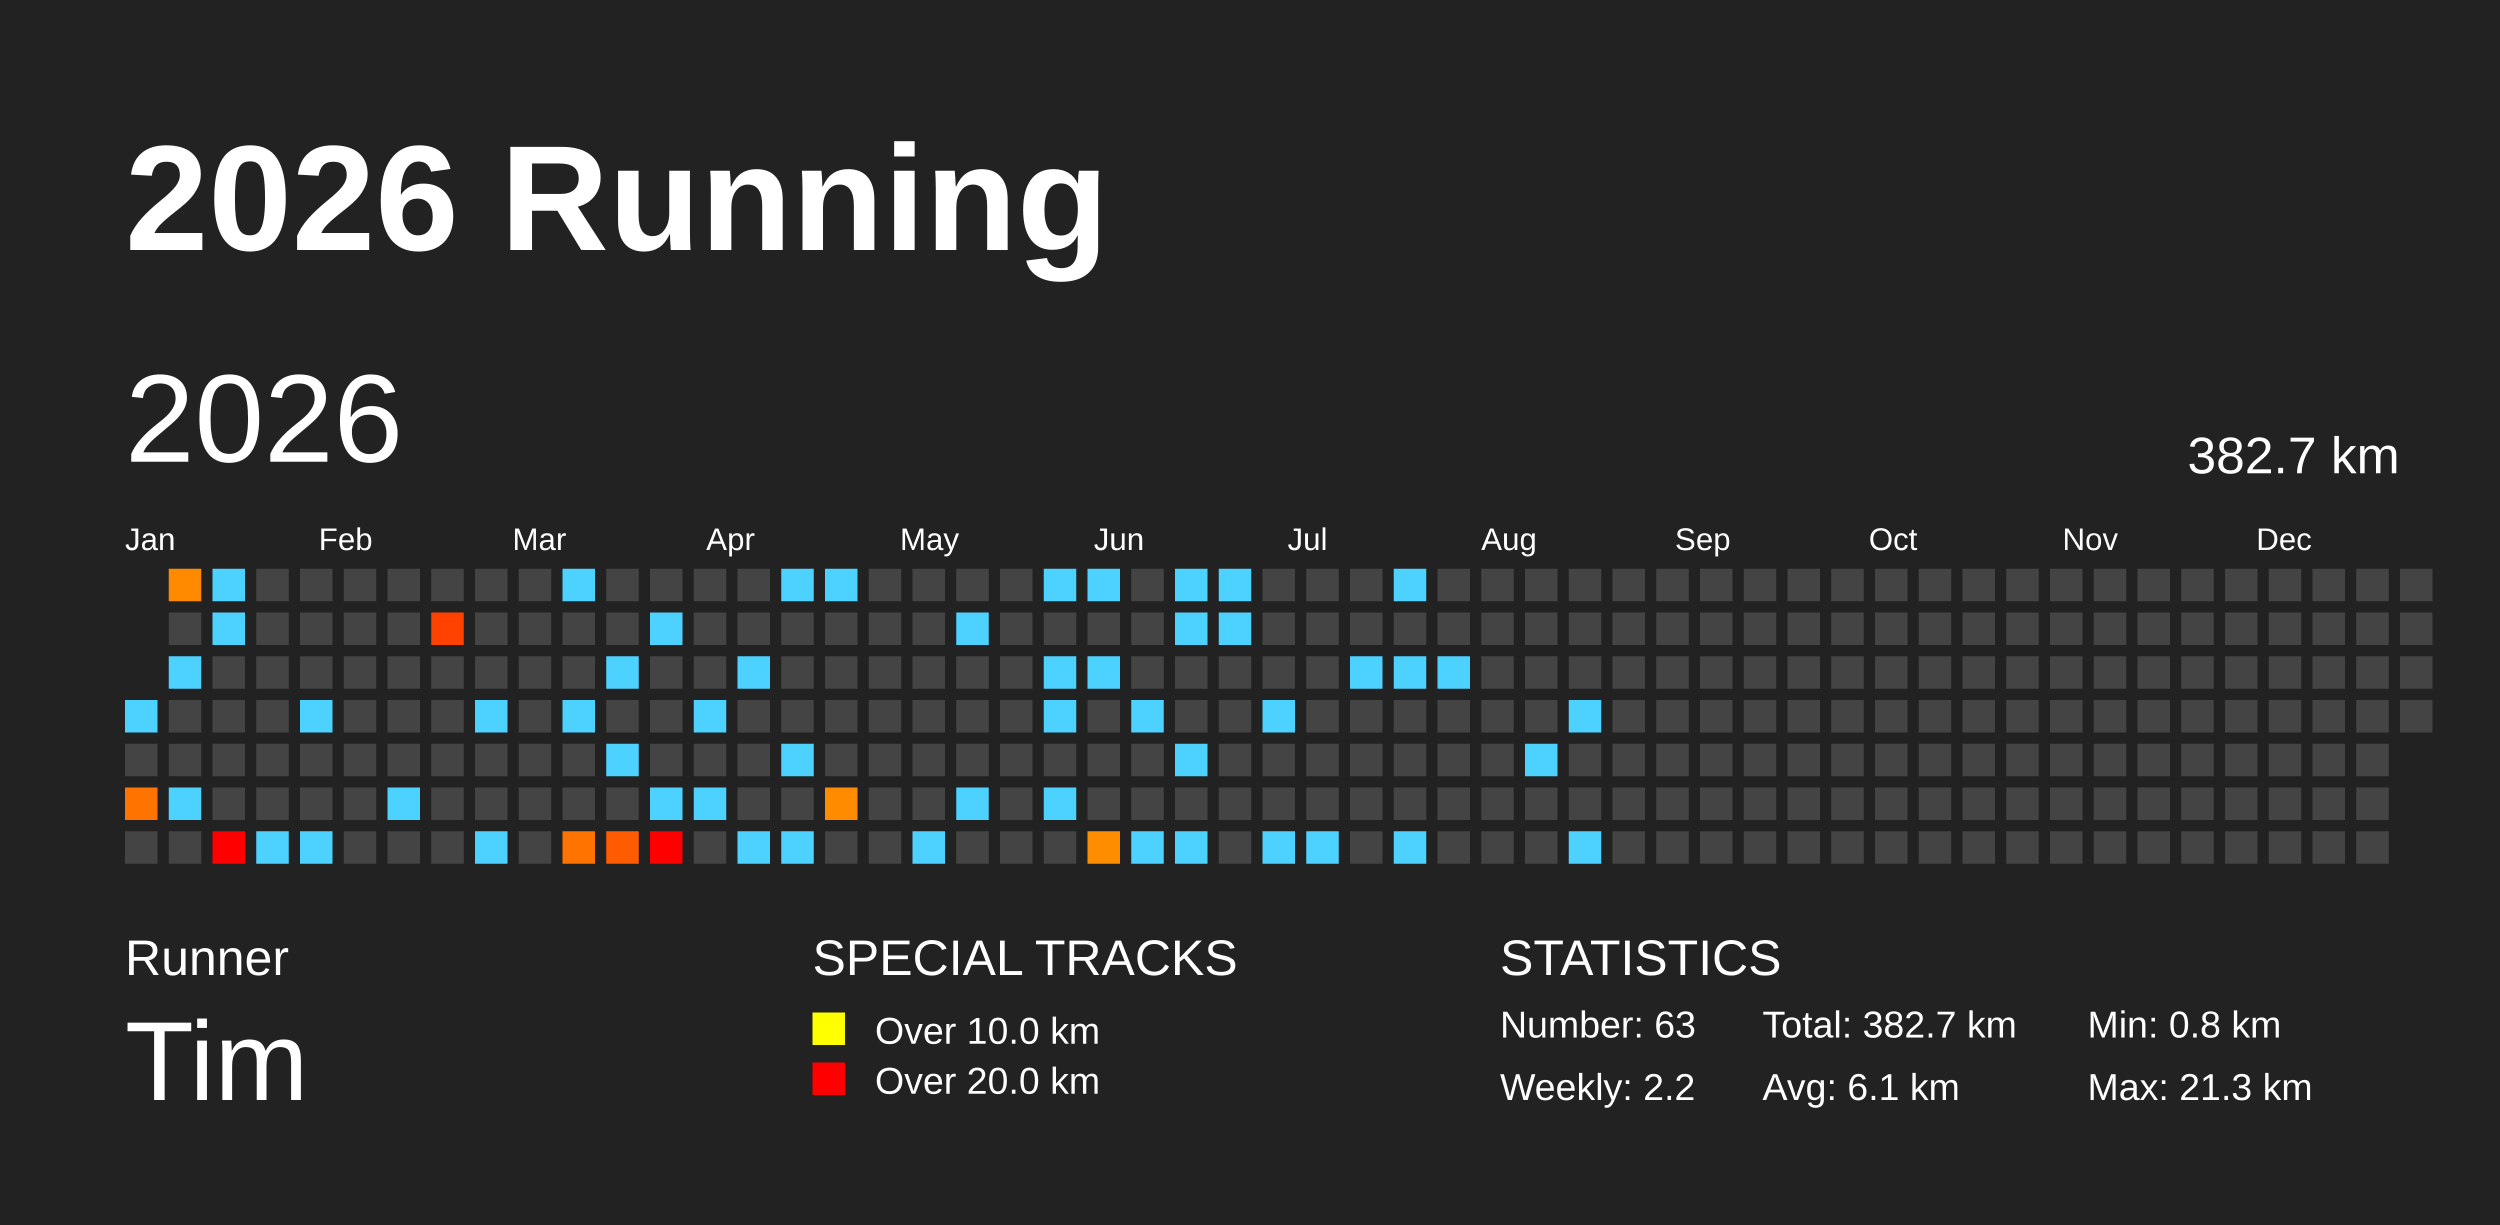
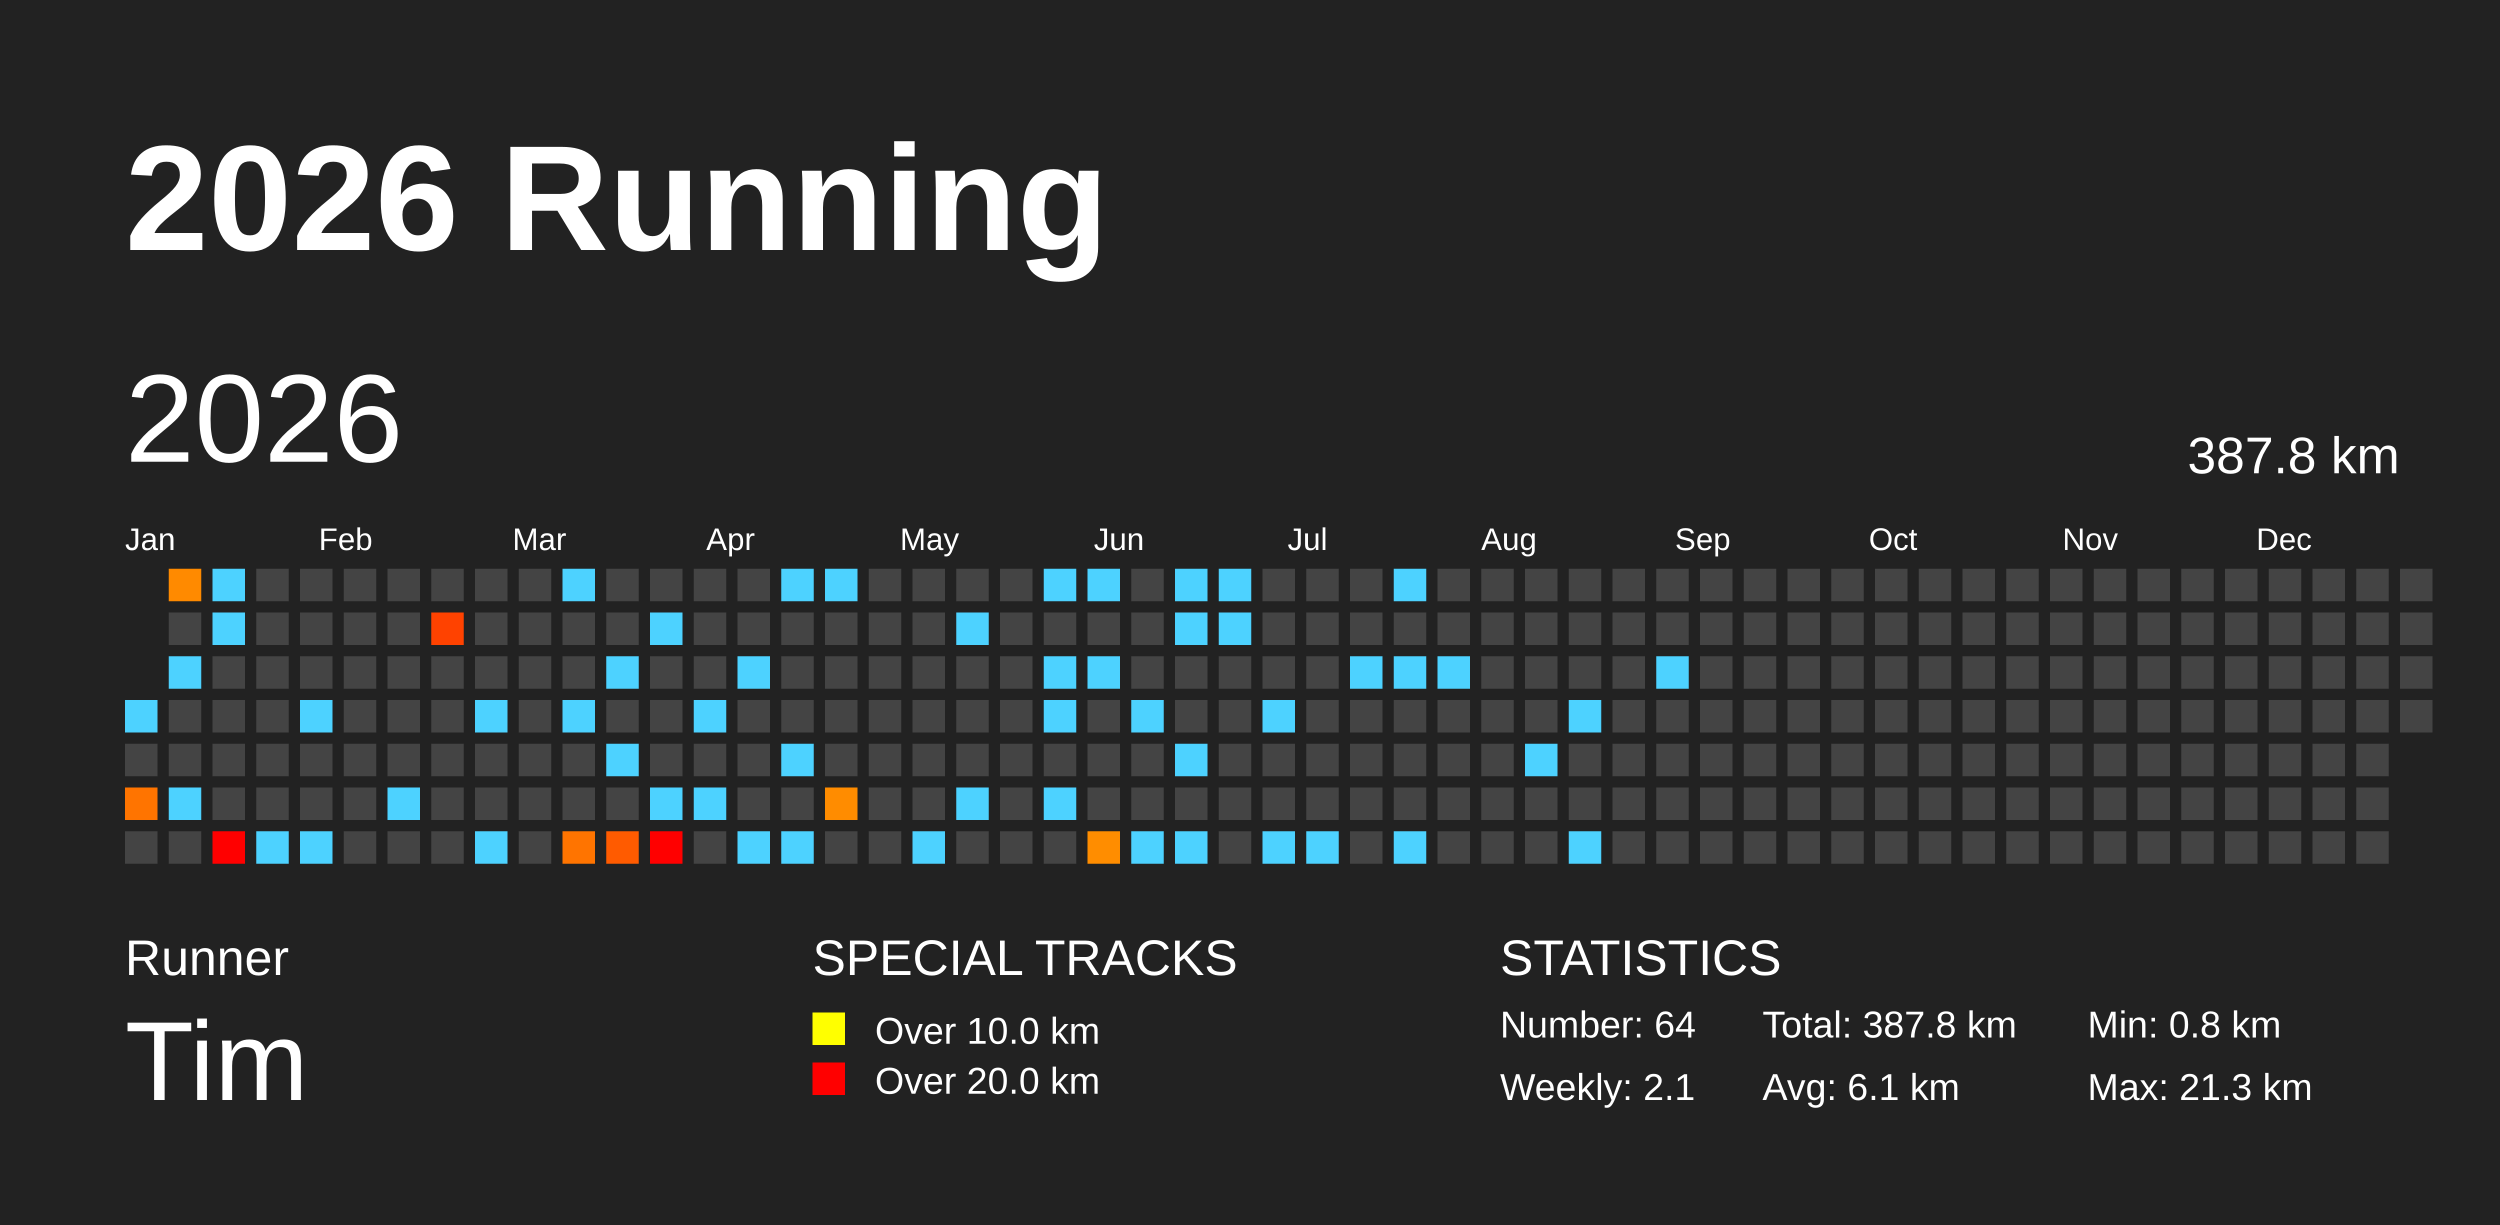
<svg xmlns="http://www.w3.org/2000/svg" baseProfile="full" height="98mm" version="1.1" viewBox="0,0,200,98" width="200mm">
  <defs />
  <rect fill="#222222" height="98" width="200" x="0" y="0" />
  <text fill="#FFFFFF" style="font-size:12px; font-family:Arial; font-weight:bold;" x="10" y="20">2026 Running</text>
  <text fill="#FFFFFF" style="font-size:4px; font-family:Arial" x="10" y="78">Runner</text>
  <text fill="#FFFFFF" style="font-size:9px; font-family:Arial" x="10" y="88">Tim</text>
  <text fill="#FFFFFF" style="font-size:4px; font-family:Arial" x="65" y="78">SPECIAL TRACKS</text>
  <rect fill="yellow" height="2.6" width="2.6" x="65" y="81" />
  <text fill="#FFFFFF" style="font-size:3px; font-family:Arial" x="70" y="83.5">Over 10.0 km</text>
  <rect fill="red" height="2.6" width="2.6" x="65" y="85" />
  <text fill="#FFFFFF" style="font-size:3px; font-family:Arial" x="70" y="87.5">Over 20.0 km</text>
  <text fill="#FFFFFF" style="font-size:4px; font-family:Arial" x="120" y="78">STATISTICS</text>
-   <text fill="#FFFFFF" style="font-size:3px; font-family:Arial" x="120" y="83">Number: 63</text>
-   <text fill="#FFFFFF" style="font-size:3px; font-family:Arial" x="120" y="88">Weekly: 2.2</text>
-   <text fill="#FFFFFF" style="font-size:3px; font-family:Arial" x="141" y="83">Total: 382.7 km</text>
+   <text fill="#FFFFFF" style="font-size:3px; font-family:Arial" x="120" y="83">Number: 64</text>
+   <text fill="#FFFFFF" style="font-size:3px; font-family:Arial" x="120" y="88">Weekly: 2.1</text>
+   <text fill="#FFFFFF" style="font-size:3px; font-family:Arial" x="141" y="83">Total: 387.8 km</text>
  <text fill="#FFFFFF" style="font-size:3px; font-family:Arial" x="141" y="88">Avg: 6.1 km</text>
  <text fill="#FFFFFF" style="font-size:3px; font-family:Arial" x="167" y="83">Min: 0.8 km</text>
  <text fill="#FFFFFF" style="font-size:3px; font-family:Arial" x="167" y="88">Max: 21.3 km</text>
  <text dominant-baseline="hanging" fill="#FFFFFF" style="font-size:10.0px; font-family:Arial;" x="10" y="30">2026</text>
-   <text dominant-baseline="hanging" fill="#FFFFFF" style="font-size:4.125px; font-family:Arial;" x="175" y="35">382.7 km</text>
+   <text dominant-baseline="hanging" fill="#FFFFFF" style="font-size:4.125px; font-family:Arial;" x="175" y="35">387.8 km</text>
  <text fill="#FFFFFF" style="font-size:2.5px; font-family:Arial" x="10.0" y="44">Jan</text>
  <text fill="#FFFFFF" style="font-size:2.5px; font-family:Arial" x="25.5" y="44">Feb</text>
  <text fill="#FFFFFF" style="font-size:2.5px; font-family:Arial" x="41.0" y="44">Mar</text>
  <text fill="#FFFFFF" style="font-size:2.5px; font-family:Arial" x="56.5" y="44">Apr</text>
  <text fill="#FFFFFF" style="font-size:2.5px; font-family:Arial" x="72.0" y="44">May</text>
  <text fill="#FFFFFF" style="font-size:2.5px; font-family:Arial" x="87.5" y="44">Jun</text>
  <text fill="#FFFFFF" style="font-size:2.5px; font-family:Arial" x="103.0" y="44">Jul</text>
  <text fill="#FFFFFF" style="font-size:2.5px; font-family:Arial" x="118.5" y="44">Aug</text>
  <text fill="#FFFFFF" style="font-size:2.5px; font-family:Arial" x="134.0" y="44">Sep</text>
  <text fill="#FFFFFF" style="font-size:2.5px; font-family:Arial" x="149.5" y="44">Oct</text>
  <text fill="#FFFFFF" style="font-size:2.5px; font-family:Arial" x="165.0" y="44">Nov</text>
  <text fill="#FFFFFF" style="font-size:2.5px; font-family:Arial" x="180.5" y="44">Dec</text>
  <rect fill="#4dd2ff" height="2.6" width="2.6" x="10.0" y="56.0" />
  <rect fill="#444444" height="2.6" width="2.6" x="10.0" y="59.5" />
  <rect fill="#ff7400" height="2.6" width="2.6" x="10.0" y="63.0" />
  <rect fill="#444444" height="2.6" width="2.6" x="10.0" y="66.5" />
  <rect fill="#ff8a00" height="2.6" width="2.6" x="13.5" y="45.5" />
  <rect fill="#444444" height="2.6" width="2.6" x="13.5" y="49.0" />
  <rect fill="#4dd2ff" height="2.6" width="2.6" x="13.5" y="52.5" />
  <rect fill="#444444" height="2.6" width="2.6" x="13.5" y="56.0" />
  <rect fill="#444444" height="2.6" width="2.6" x="13.5" y="59.5" />
  <rect fill="#4dd2ff" height="2.6" width="2.6" x="13.5" y="63.0" />
  <rect fill="#444444" height="2.6" width="2.6" x="13.5" y="66.5" />
  <rect fill="#4dd2ff" height="2.6" width="2.6" x="17.0" y="45.5" />
  <rect fill="#4dd2ff" height="2.6" width="2.6" x="17.0" y="49.0" />
  <rect fill="#444444" height="2.6" width="2.6" x="17.0" y="52.5" />
  <rect fill="#444444" height="2.6" width="2.6" x="17.0" y="56.0" />
  <rect fill="#444444" height="2.6" width="2.6" x="17.0" y="59.5" />
  <rect fill="#444444" height="2.6" width="2.6" x="17.0" y="63.0" />
  <rect fill="red" height="2.6" width="2.6" x="17.0" y="66.5" />
  <rect fill="#444444" height="2.6" width="2.6" x="20.5" y="45.5" />
  <rect fill="#444444" height="2.6" width="2.6" x="20.5" y="49.0" />
  <rect fill="#444444" height="2.6" width="2.6" x="20.5" y="52.5" />
  <rect fill="#444444" height="2.6" width="2.6" x="20.5" y="56.0" />
  <rect fill="#444444" height="2.6" width="2.6" x="20.5" y="59.5" />
  <rect fill="#444444" height="2.6" width="2.6" x="20.5" y="63.0" />
  <rect fill="#4dd2ff" height="2.6" width="2.6" x="20.5" y="66.5" />
  <rect fill="#444444" height="2.6" width="2.6" x="24.0" y="45.5" />
  <rect fill="#444444" height="2.6" width="2.6" x="24.0" y="49.0" />
  <rect fill="#444444" height="2.6" width="2.6" x="24.0" y="52.5" />
  <rect fill="#4dd2ff" height="2.6" width="2.6" x="24.0" y="56.0" />
  <rect fill="#444444" height="2.6" width="2.6" x="24.0" y="59.5" />
  <rect fill="#444444" height="2.6" width="2.6" x="24.0" y="63.0" />
  <rect fill="#4dd2ff" height="2.6" width="2.6" x="24.0" y="66.5" />
  <rect fill="#444444" height="2.6" width="2.6" x="27.5" y="45.5" />
  <rect fill="#444444" height="2.6" width="2.6" x="27.5" y="49.0" />
  <rect fill="#444444" height="2.6" width="2.6" x="27.5" y="52.5" />
  <rect fill="#444444" height="2.6" width="2.6" x="27.5" y="56.0" />
  <rect fill="#444444" height="2.6" width="2.6" x="27.5" y="59.5" />
  <rect fill="#444444" height="2.6" width="2.6" x="27.5" y="63.0" />
  <rect fill="#444444" height="2.6" width="2.6" x="27.5" y="66.5" />
  <rect fill="#444444" height="2.6" width="2.6" x="31.0" y="45.5" />
  <rect fill="#444444" height="2.6" width="2.6" x="31.0" y="49.0" />
  <rect fill="#444444" height="2.6" width="2.6" x="31.0" y="52.5" />
  <rect fill="#444444" height="2.6" width="2.6" x="31.0" y="56.0" />
  <rect fill="#444444" height="2.6" width="2.6" x="31.0" y="59.5" />
  <rect fill="#4dd2ff" height="2.6" width="2.6" x="31.0" y="63.0" />
  <rect fill="#444444" height="2.6" width="2.6" x="31.0" y="66.5" />
  <rect fill="#444444" height="2.6" width="2.6" x="34.5" y="45.5" />
  <rect fill="#ff4200" height="2.6" width="2.6" x="34.5" y="49.0" />
  <rect fill="#444444" height="2.6" width="2.6" x="34.5" y="52.5" />
  <rect fill="#444444" height="2.6" width="2.6" x="34.5" y="56.0" />
  <rect fill="#444444" height="2.6" width="2.6" x="34.5" y="59.5" />
  <rect fill="#444444" height="2.6" width="2.6" x="34.5" y="63.0" />
  <rect fill="#444444" height="2.6" width="2.6" x="34.5" y="66.5" />
  <rect fill="#444444" height="2.6" width="2.6" x="38.0" y="45.5" />
  <rect fill="#444444" height="2.6" width="2.6" x="38.0" y="49.0" />
  <rect fill="#444444" height="2.6" width="2.6" x="38.0" y="52.5" />
  <rect fill="#4dd2ff" height="2.6" width="2.6" x="38.0" y="56.0" />
  <rect fill="#444444" height="2.6" width="2.6" x="38.0" y="59.5" />
  <rect fill="#444444" height="2.6" width="2.6" x="38.0" y="63.0" />
  <rect fill="#4dd2ff" height="2.6" width="2.6" x="38.0" y="66.5" />
  <rect fill="#444444" height="2.6" width="2.6" x="41.5" y="45.5" />
  <rect fill="#444444" height="2.6" width="2.6" x="41.5" y="49.0" />
  <rect fill="#444444" height="2.6" width="2.6" x="41.5" y="52.5" />
  <rect fill="#444444" height="2.6" width="2.6" x="41.5" y="56.0" />
  <rect fill="#444444" height="2.6" width="2.6" x="41.5" y="59.5" />
  <rect fill="#444444" height="2.6" width="2.6" x="41.5" y="63.0" />
  <rect fill="#444444" height="2.6" width="2.6" x="41.5" y="66.5" />
  <rect fill="#4dd2ff" height="2.6" width="2.6" x="45.0" y="45.5" />
  <rect fill="#444444" height="2.6" width="2.6" x="45.0" y="49.0" />
  <rect fill="#444444" height="2.6" width="2.6" x="45.0" y="52.5" />
  <rect fill="#4dd2ff" height="2.6" width="2.6" x="45.0" y="56.0" />
  <rect fill="#444444" height="2.6" width="2.6" x="45.0" y="59.5" />
  <rect fill="#444444" height="2.6" width="2.6" x="45.0" y="63.0" />
  <rect fill="#ff7400" height="2.6" width="2.6" x="45.0" y="66.5" />
  <rect fill="#444444" height="2.6" width="2.6" x="48.5" y="45.5" />
  <rect fill="#444444" height="2.6" width="2.6" x="48.5" y="49.0" />
  <rect fill="#4dd2ff" height="2.6" width="2.6" x="48.5" y="52.5" />
  <rect fill="#444444" height="2.6" width="2.6" x="48.5" y="56.0" />
  <rect fill="#4dd2ff" height="2.6" width="2.6" x="48.5" y="59.5" />
  <rect fill="#444444" height="2.6" width="2.6" x="48.5" y="63.0" />
  <rect fill="#ff5b00" height="2.6" width="2.6" x="48.5" y="66.5" />
  <rect fill="#444444" height="2.6" width="2.6" x="52.0" y="45.5" />
  <rect fill="#4dd2ff" height="2.6" width="2.6" x="52.0" y="49.0" />
  <rect fill="#444444" height="2.6" width="2.6" x="52.0" y="52.5" />
  <rect fill="#444444" height="2.6" width="2.6" x="52.0" y="56.0" />
  <rect fill="#444444" height="2.6" width="2.6" x="52.0" y="59.5" />
  <rect fill="#4dd2ff" height="2.6" width="2.6" x="52.0" y="63.0" />
  <rect fill="red" height="2.6" width="2.6" x="52.0" y="66.5" />
  <rect fill="#444444" height="2.6" width="2.6" x="55.5" y="45.5" />
  <rect fill="#444444" height="2.6" width="2.6" x="55.5" y="49.0" />
  <rect fill="#444444" height="2.6" width="2.6" x="55.5" y="52.5" />
  <rect fill="#4dd2ff" height="2.6" width="2.6" x="55.5" y="56.0" />
  <rect fill="#444444" height="2.6" width="2.6" x="55.5" y="59.5" />
  <rect fill="#4dd2ff" height="2.6" width="2.6" x="55.5" y="63.0" />
  <rect fill="#444444" height="2.6" width="2.6" x="55.5" y="66.5" />
  <rect fill="#444444" height="2.6" width="2.6" x="59.0" y="45.5" />
  <rect fill="#444444" height="2.6" width="2.6" x="59.0" y="49.0" />
  <rect fill="#4dd2ff" height="2.6" width="2.6" x="59.0" y="52.5" />
  <rect fill="#444444" height="2.6" width="2.6" x="59.0" y="56.0" />
  <rect fill="#444444" height="2.6" width="2.6" x="59.0" y="59.5" />
  <rect fill="#444444" height="2.6" width="2.6" x="59.0" y="63.0" />
  <rect fill="#4dd2ff" height="2.6" width="2.6" x="59.0" y="66.5" />
  <rect fill="#4dd2ff" height="2.6" width="2.6" x="62.5" y="45.5" />
  <rect fill="#444444" height="2.6" width="2.6" x="62.5" y="49.0" />
  <rect fill="#444444" height="2.6" width="2.6" x="62.5" y="52.5" />
  <rect fill="#444444" height="2.6" width="2.6" x="62.5" y="56.0" />
  <rect fill="#4dd2ff" height="2.6" width="2.6" x="62.5" y="59.5" />
  <rect fill="#444444" height="2.6" width="2.6" x="62.5" y="63.0" />
  <rect fill="#4dd2ff" height="2.6" width="2.6" x="62.5" y="66.5" />
  <rect fill="#4dd2ff" height="2.6" width="2.6" x="66.0" y="45.5" />
  <rect fill="#444444" height="2.6" width="2.6" x="66.0" y="49.0" />
  <rect fill="#444444" height="2.6" width="2.6" x="66.0" y="52.5" />
  <rect fill="#444444" height="2.6" width="2.6" x="66.0" y="56.0" />
  <rect fill="#444444" height="2.6" width="2.6" x="66.0" y="59.5" />
  <rect fill="#ff8c00" height="2.6" width="2.6" x="66.0" y="63.0" />
  <rect fill="#444444" height="2.6" width="2.6" x="66.0" y="66.5" />
  <rect fill="#444444" height="2.6" width="2.6" x="69.5" y="45.5" />
  <rect fill="#444444" height="2.6" width="2.6" x="69.5" y="49.0" />
  <rect fill="#444444" height="2.6" width="2.6" x="69.5" y="52.5" />
  <rect fill="#444444" height="2.6" width="2.6" x="69.5" y="56.0" />
  <rect fill="#444444" height="2.6" width="2.6" x="69.5" y="59.5" />
  <rect fill="#444444" height="2.6" width="2.6" x="69.5" y="63.0" />
  <rect fill="#444444" height="2.6" width="2.6" x="69.5" y="66.5" />
  <rect fill="#444444" height="2.6" width="2.6" x="73.0" y="45.5" />
  <rect fill="#444444" height="2.6" width="2.6" x="73.0" y="49.0" />
  <rect fill="#444444" height="2.6" width="2.6" x="73.0" y="52.5" />
  <rect fill="#444444" height="2.6" width="2.6" x="73.0" y="56.0" />
  <rect fill="#444444" height="2.6" width="2.6" x="73.0" y="59.5" />
  <rect fill="#444444" height="2.6" width="2.6" x="73.0" y="63.0" />
  <rect fill="#4dd2ff" height="2.6" width="2.6" x="73.0" y="66.5" />
  <rect fill="#444444" height="2.6" width="2.6" x="76.5" y="45.5" />
  <rect fill="#4dd2ff" height="2.6" width="2.6" x="76.5" y="49.0" />
  <rect fill="#444444" height="2.6" width="2.6" x="76.5" y="52.5" />
  <rect fill="#444444" height="2.6" width="2.6" x="76.5" y="56.0" />
  <rect fill="#444444" height="2.6" width="2.6" x="76.5" y="59.5" />
  <rect fill="#4dd2ff" height="2.6" width="2.6" x="76.5" y="63.0" />
  <rect fill="#444444" height="2.6" width="2.6" x="76.5" y="66.5" />
  <rect fill="#444444" height="2.6" width="2.6" x="80.0" y="45.5" />
  <rect fill="#444444" height="2.6" width="2.6" x="80.0" y="49.0" />
  <rect fill="#444444" height="2.6" width="2.6" x="80.0" y="52.5" />
  <rect fill="#444444" height="2.6" width="2.6" x="80.0" y="56.0" />
  <rect fill="#444444" height="2.6" width="2.6" x="80.0" y="59.5" />
  <rect fill="#444444" height="2.6" width="2.6" x="80.0" y="63.0" />
  <rect fill="#444444" height="2.6" width="2.6" x="80.0" y="66.5" />
  <rect fill="#4dd2ff" height="2.6" width="2.6" x="83.5" y="45.5" />
  <rect fill="#444444" height="2.6" width="2.6" x="83.5" y="49.0" />
  <rect fill="#4dd2ff" height="2.6" width="2.6" x="83.5" y="52.5" />
  <rect fill="#4dd2ff" height="2.6" width="2.6" x="83.5" y="56.0" />
  <rect fill="#444444" height="2.6" width="2.6" x="83.5" y="59.5" />
  <rect fill="#4dd2ff" height="2.6" width="2.6" x="83.5" y="63.0" />
  <rect fill="#444444" height="2.6" width="2.6" x="83.5" y="66.5" />
  <rect fill="#4dd2ff" height="2.6" width="2.6" x="87.0" y="45.5" />
  <rect fill="#444444" height="2.6" width="2.6" x="87.0" y="49.0" />
  <rect fill="#4dd2ff" height="2.6" width="2.6" x="87.0" y="52.5" />
  <rect fill="#444444" height="2.6" width="2.6" x="87.0" y="56.0" />
  <rect fill="#444444" height="2.6" width="2.6" x="87.0" y="59.5" />
  <rect fill="#444444" height="2.6" width="2.6" x="87.0" y="63.0" />
  <rect fill="#ff8d00" height="2.6" width="2.6" x="87.0" y="66.5" />
  <rect fill="#444444" height="2.6" width="2.6" x="90.5" y="45.5" />
  <rect fill="#444444" height="2.6" width="2.6" x="90.5" y="49.0" />
  <rect fill="#444444" height="2.6" width="2.6" x="90.5" y="52.5" />
  <rect fill="#4dd2ff" height="2.6" width="2.6" x="90.5" y="56.0" />
  <rect fill="#444444" height="2.6" width="2.6" x="90.5" y="59.5" />
  <rect fill="#444444" height="2.6" width="2.6" x="90.5" y="63.0" />
  <rect fill="#4dd2ff" height="2.6" width="2.6" x="90.5" y="66.5" />
  <rect fill="#4dd2ff" height="2.6" width="2.6" x="94.0" y="45.5" />
  <rect fill="#4dd2ff" height="2.6" width="2.6" x="94.0" y="49.0" />
  <rect fill="#444444" height="2.6" width="2.6" x="94.0" y="52.5" />
  <rect fill="#444444" height="2.6" width="2.6" x="94.0" y="56.0" />
  <rect fill="#4dd2ff" height="2.6" width="2.6" x="94.0" y="59.5" />
  <rect fill="#444444" height="2.6" width="2.6" x="94.0" y="63.0" />
  <rect fill="#4dd2ff" height="2.6" width="2.6" x="94.0" y="66.5" />
  <rect fill="#4dd2ff" height="2.6" width="2.6" x="97.5" y="45.5" />
  <rect fill="#4dd2ff" height="2.6" width="2.6" x="97.5" y="49.0" />
  <rect fill="#444444" height="2.6" width="2.6" x="97.5" y="52.5" />
  <rect fill="#444444" height="2.6" width="2.6" x="97.5" y="56.0" />
  <rect fill="#444444" height="2.6" width="2.6" x="97.5" y="59.5" />
  <rect fill="#444444" height="2.6" width="2.6" x="97.5" y="63.0" />
  <rect fill="#444444" height="2.6" width="2.6" x="97.5" y="66.5" />
  <rect fill="#444444" height="2.6" width="2.6" x="101.0" y="45.5" />
  <rect fill="#444444" height="2.6" width="2.6" x="101.0" y="49.0" />
  <rect fill="#444444" height="2.6" width="2.6" x="101.0" y="52.5" />
  <rect fill="#4dd2ff" height="2.6" width="2.6" x="101.0" y="56.0" />
  <rect fill="#444444" height="2.6" width="2.6" x="101.0" y="59.5" />
  <rect fill="#444444" height="2.6" width="2.6" x="101.0" y="63.0" />
  <rect fill="#4dd2ff" height="2.6" width="2.6" x="101.0" y="66.5" />
  <rect fill="#444444" height="2.6" width="2.6" x="104.5" y="45.5" />
  <rect fill="#444444" height="2.6" width="2.6" x="104.5" y="49.0" />
  <rect fill="#444444" height="2.6" width="2.6" x="104.5" y="52.5" />
  <rect fill="#444444" height="2.6" width="2.6" x="104.5" y="56.0" />
  <rect fill="#444444" height="2.6" width="2.6" x="104.5" y="59.5" />
  <rect fill="#444444" height="2.6" width="2.6" x="104.5" y="63.0" />
  <rect fill="#4dd2ff" height="2.6" width="2.6" x="104.5" y="66.5" />
  <rect fill="#444444" height="2.6" width="2.6" x="108.0" y="45.5" />
  <rect fill="#444444" height="2.6" width="2.6" x="108.0" y="49.0" />
  <rect fill="#4dd2ff" height="2.6" width="2.6" x="108.0" y="52.5" />
  <rect fill="#444444" height="2.6" width="2.6" x="108.0" y="56.0" />
  <rect fill="#444444" height="2.6" width="2.6" x="108.0" y="59.5" />
  <rect fill="#444444" height="2.6" width="2.6" x="108.0" y="63.0" />
  <rect fill="#444444" height="2.6" width="2.6" x="108.0" y="66.5" />
  <rect fill="#4dd2ff" height="2.6" width="2.6" x="111.5" y="45.5" />
  <rect fill="#444444" height="2.6" width="2.6" x="111.5" y="49.0" />
  <rect fill="#4dd2ff" height="2.6" width="2.6" x="111.5" y="52.5" />
  <rect fill="#444444" height="2.6" width="2.6" x="111.5" y="56.0" />
  <rect fill="#444444" height="2.6" width="2.6" x="111.5" y="59.5" />
  <rect fill="#444444" height="2.6" width="2.6" x="111.5" y="63.0" />
  <rect fill="#4dd2ff" height="2.6" width="2.6" x="111.5" y="66.5" />
  <rect fill="#444444" height="2.6" width="2.6" x="115.0" y="45.5" />
  <rect fill="#444444" height="2.6" width="2.6" x="115.0" y="49.0" />
  <rect fill="#4dd2ff" height="2.6" width="2.6" x="115.0" y="52.5" />
  <rect fill="#444444" height="2.6" width="2.6" x="115.0" y="56.0" />
  <rect fill="#444444" height="2.6" width="2.6" x="115.0" y="59.5" />
  <rect fill="#444444" height="2.6" width="2.6" x="115.0" y="63.0" />
  <rect fill="#444444" height="2.6" width="2.6" x="115.0" y="66.5" />
  <rect fill="#444444" height="2.6" width="2.6" x="118.5" y="45.5" />
  <rect fill="#444444" height="2.6" width="2.6" x="118.5" y="49.0" />
  <rect fill="#444444" height="2.6" width="2.6" x="118.5" y="52.5" />
  <rect fill="#444444" height="2.6" width="2.6" x="118.5" y="56.0" />
  <rect fill="#444444" height="2.6" width="2.6" x="118.5" y="59.5" />
  <rect fill="#444444" height="2.6" width="2.6" x="118.5" y="63.0" />
  <rect fill="#444444" height="2.6" width="2.6" x="118.5" y="66.5" />
  <rect fill="#444444" height="2.6" width="2.6" x="122.0" y="45.5" />
  <rect fill="#444444" height="2.6" width="2.6" x="122.0" y="49.0" />
  <rect fill="#444444" height="2.6" width="2.6" x="122.0" y="52.5" />
  <rect fill="#444444" height="2.6" width="2.6" x="122.0" y="56.0" />
  <rect fill="#4dd2ff" height="2.6" width="2.6" x="122.0" y="59.5" />
  <rect fill="#444444" height="2.6" width="2.6" x="122.0" y="63.0" />
  <rect fill="#444444" height="2.6" width="2.6" x="122.0" y="66.5" />
  <rect fill="#444444" height="2.6" width="2.6" x="125.5" y="45.5" />
  <rect fill="#444444" height="2.6" width="2.6" x="125.5" y="49.0" />
  <rect fill="#444444" height="2.6" width="2.6" x="125.5" y="52.5" />
  <rect fill="#4dd2ff" height="2.6" width="2.6" x="125.5" y="56.0" />
  <rect fill="#444444" height="2.6" width="2.6" x="125.5" y="59.5" />
  <rect fill="#444444" height="2.6" width="2.6" x="125.5" y="63.0" />
  <rect fill="#4dd2ff" height="2.6" width="2.6" x="125.5" y="66.5" />
  <rect fill="#444444" height="2.6" width="2.6" x="129.0" y="45.5" />
  <rect fill="#444444" height="2.6" width="2.6" x="129.0" y="49.0" />
  <rect fill="#444444" height="2.6" width="2.6" x="129.0" y="52.5" />
  <rect fill="#444444" height="2.6" width="2.6" x="129.0" y="56.0" />
  <rect fill="#444444" height="2.6" width="2.6" x="129.0" y="59.5" />
  <rect fill="#444444" height="2.6" width="2.6" x="129.0" y="63.0" />
  <rect fill="#444444" height="2.6" width="2.6" x="129.0" y="66.5" />
  <rect fill="#444444" height="2.6" width="2.6" x="132.5" y="45.5" />
  <rect fill="#444444" height="2.6" width="2.6" x="132.5" y="49.0" />
-   <rect fill="#444444" height="2.6" width="2.6" x="132.5" y="52.5" />
+   <rect fill="#4dd2ff" height="2.6" width="2.6" x="132.5" y="52.5" />
  <rect fill="#444444" height="2.6" width="2.6" x="132.5" y="56.0" />
  <rect fill="#444444" height="2.6" width="2.6" x="132.5" y="59.5" />
  <rect fill="#444444" height="2.6" width="2.6" x="132.5" y="63.0" />
  <rect fill="#444444" height="2.6" width="2.6" x="132.5" y="66.5" />
  <rect fill="#444444" height="2.6" width="2.6" x="136.0" y="45.5" />
  <rect fill="#444444" height="2.6" width="2.6" x="136.0" y="49.0" />
  <rect fill="#444444" height="2.6" width="2.6" x="136.0" y="52.5" />
  <rect fill="#444444" height="2.6" width="2.6" x="136.0" y="56.0" />
  <rect fill="#444444" height="2.6" width="2.6" x="136.0" y="59.5" />
  <rect fill="#444444" height="2.6" width="2.6" x="136.0" y="63.0" />
  <rect fill="#444444" height="2.6" width="2.6" x="136.0" y="66.5" />
  <rect fill="#444444" height="2.6" width="2.6" x="139.5" y="45.5" />
  <rect fill="#444444" height="2.6" width="2.6" x="139.5" y="49.0" />
  <rect fill="#444444" height="2.6" width="2.6" x="139.5" y="52.5" />
  <rect fill="#444444" height="2.6" width="2.6" x="139.5" y="56.0" />
  <rect fill="#444444" height="2.6" width="2.6" x="139.5" y="59.5" />
  <rect fill="#444444" height="2.6" width="2.6" x="139.5" y="63.0" />
  <rect fill="#444444" height="2.6" width="2.6" x="139.5" y="66.5" />
  <rect fill="#444444" height="2.6" width="2.6" x="143.0" y="45.5" />
  <rect fill="#444444" height="2.6" width="2.6" x="143.0" y="49.0" />
  <rect fill="#444444" height="2.6" width="2.6" x="143.0" y="52.5" />
  <rect fill="#444444" height="2.6" width="2.6" x="143.0" y="56.0" />
  <rect fill="#444444" height="2.6" width="2.6" x="143.0" y="59.5" />
  <rect fill="#444444" height="2.6" width="2.6" x="143.0" y="63.0" />
  <rect fill="#444444" height="2.6" width="2.6" x="143.0" y="66.5" />
  <rect fill="#444444" height="2.6" width="2.6" x="146.5" y="45.5" />
  <rect fill="#444444" height="2.6" width="2.6" x="146.5" y="49.0" />
  <rect fill="#444444" height="2.6" width="2.6" x="146.5" y="52.5" />
  <rect fill="#444444" height="2.6" width="2.6" x="146.5" y="56.0" />
  <rect fill="#444444" height="2.6" width="2.6" x="146.5" y="59.5" />
  <rect fill="#444444" height="2.6" width="2.6" x="146.5" y="63.0" />
  <rect fill="#444444" height="2.6" width="2.6" x="146.5" y="66.5" />
  <rect fill="#444444" height="2.6" width="2.6" x="150.0" y="45.5" />
  <rect fill="#444444" height="2.6" width="2.6" x="150.0" y="49.0" />
  <rect fill="#444444" height="2.6" width="2.6" x="150.0" y="52.5" />
  <rect fill="#444444" height="2.6" width="2.6" x="150.0" y="56.0" />
  <rect fill="#444444" height="2.6" width="2.6" x="150.0" y="59.5" />
  <rect fill="#444444" height="2.6" width="2.6" x="150.0" y="63.0" />
  <rect fill="#444444" height="2.6" width="2.6" x="150.0" y="66.5" />
  <rect fill="#444444" height="2.6" width="2.6" x="153.5" y="45.5" />
  <rect fill="#444444" height="2.6" width="2.6" x="153.5" y="49.0" />
  <rect fill="#444444" height="2.6" width="2.6" x="153.5" y="52.5" />
  <rect fill="#444444" height="2.6" width="2.6" x="153.5" y="56.0" />
  <rect fill="#444444" height="2.6" width="2.6" x="153.5" y="59.5" />
  <rect fill="#444444" height="2.6" width="2.6" x="153.5" y="63.0" />
  <rect fill="#444444" height="2.6" width="2.6" x="153.5" y="66.5" />
  <rect fill="#444444" height="2.6" width="2.6" x="157.0" y="45.5" />
  <rect fill="#444444" height="2.6" width="2.6" x="157.0" y="49.0" />
  <rect fill="#444444" height="2.6" width="2.6" x="157.0" y="52.5" />
  <rect fill="#444444" height="2.6" width="2.6" x="157.0" y="56.0" />
  <rect fill="#444444" height="2.6" width="2.6" x="157.0" y="59.5" />
  <rect fill="#444444" height="2.6" width="2.6" x="157.0" y="63.0" />
  <rect fill="#444444" height="2.6" width="2.6" x="157.0" y="66.5" />
  <rect fill="#444444" height="2.6" width="2.6" x="160.5" y="45.5" />
  <rect fill="#444444" height="2.6" width="2.6" x="160.5" y="49.0" />
  <rect fill="#444444" height="2.6" width="2.6" x="160.5" y="52.5" />
  <rect fill="#444444" height="2.6" width="2.6" x="160.5" y="56.0" />
  <rect fill="#444444" height="2.6" width="2.6" x="160.5" y="59.5" />
  <rect fill="#444444" height="2.6" width="2.6" x="160.5" y="63.0" />
  <rect fill="#444444" height="2.6" width="2.6" x="160.5" y="66.5" />
  <rect fill="#444444" height="2.6" width="2.6" x="164.0" y="45.5" />
  <rect fill="#444444" height="2.6" width="2.6" x="164.0" y="49.0" />
  <rect fill="#444444" height="2.6" width="2.6" x="164.0" y="52.5" />
  <rect fill="#444444" height="2.6" width="2.6" x="164.0" y="56.0" />
  <rect fill="#444444" height="2.6" width="2.6" x="164.0" y="59.5" />
  <rect fill="#444444" height="2.6" width="2.6" x="164.0" y="63.0" />
  <rect fill="#444444" height="2.6" width="2.6" x="164.0" y="66.5" />
  <rect fill="#444444" height="2.6" width="2.6" x="167.5" y="45.5" />
  <rect fill="#444444" height="2.6" width="2.6" x="167.5" y="49.0" />
  <rect fill="#444444" height="2.6" width="2.6" x="167.5" y="52.5" />
  <rect fill="#444444" height="2.6" width="2.6" x="167.5" y="56.0" />
  <rect fill="#444444" height="2.6" width="2.6" x="167.5" y="59.5" />
  <rect fill="#444444" height="2.6" width="2.6" x="167.5" y="63.0" />
  <rect fill="#444444" height="2.6" width="2.6" x="167.5" y="66.5" />
  <rect fill="#444444" height="2.6" width="2.6" x="171.0" y="45.5" />
  <rect fill="#444444" height="2.6" width="2.6" x="171.0" y="49.0" />
  <rect fill="#444444" height="2.6" width="2.6" x="171.0" y="52.5" />
  <rect fill="#444444" height="2.6" width="2.6" x="171.0" y="56.0" />
  <rect fill="#444444" height="2.6" width="2.6" x="171.0" y="59.5" />
  <rect fill="#444444" height="2.6" width="2.6" x="171.0" y="63.0" />
  <rect fill="#444444" height="2.6" width="2.6" x="171.0" y="66.5" />
  <rect fill="#444444" height="2.6" width="2.6" x="174.5" y="45.5" />
  <rect fill="#444444" height="2.6" width="2.6" x="174.5" y="49.0" />
  <rect fill="#444444" height="2.6" width="2.6" x="174.5" y="52.5" />
  <rect fill="#444444" height="2.6" width="2.6" x="174.5" y="56.0" />
  <rect fill="#444444" height="2.6" width="2.6" x="174.5" y="59.5" />
  <rect fill="#444444" height="2.6" width="2.6" x="174.5" y="63.0" />
  <rect fill="#444444" height="2.6" width="2.6" x="174.5" y="66.5" />
  <rect fill="#444444" height="2.6" width="2.6" x="178.0" y="45.5" />
  <rect fill="#444444" height="2.6" width="2.6" x="178.0" y="49.0" />
  <rect fill="#444444" height="2.6" width="2.6" x="178.0" y="52.5" />
  <rect fill="#444444" height="2.6" width="2.6" x="178.0" y="56.0" />
  <rect fill="#444444" height="2.6" width="2.6" x="178.0" y="59.5" />
  <rect fill="#444444" height="2.6" width="2.6" x="178.0" y="63.0" />
  <rect fill="#444444" height="2.6" width="2.6" x="178.0" y="66.5" />
  <rect fill="#444444" height="2.6" width="2.6" x="181.5" y="45.5" />
  <rect fill="#444444" height="2.6" width="2.6" x="181.5" y="49.0" />
  <rect fill="#444444" height="2.6" width="2.6" x="181.5" y="52.5" />
  <rect fill="#444444" height="2.6" width="2.6" x="181.5" y="56.0" />
  <rect fill="#444444" height="2.6" width="2.6" x="181.5" y="59.5" />
  <rect fill="#444444" height="2.6" width="2.6" x="181.5" y="63.0" />
  <rect fill="#444444" height="2.6" width="2.6" x="181.5" y="66.5" />
  <rect fill="#444444" height="2.6" width="2.6" x="185.0" y="45.5" />
  <rect fill="#444444" height="2.6" width="2.6" x="185.0" y="49.0" />
  <rect fill="#444444" height="2.6" width="2.6" x="185.0" y="52.5" />
  <rect fill="#444444" height="2.6" width="2.6" x="185.0" y="56.0" />
  <rect fill="#444444" height="2.6" width="2.6" x="185.0" y="59.5" />
  <rect fill="#444444" height="2.6" width="2.6" x="185.0" y="63.0" />
  <rect fill="#444444" height="2.6" width="2.6" x="185.0" y="66.5" />
  <rect fill="#444444" height="2.6" width="2.6" x="188.5" y="45.5" />
  <rect fill="#444444" height="2.6" width="2.6" x="188.5" y="49.0" />
  <rect fill="#444444" height="2.6" width="2.6" x="188.5" y="52.5" />
  <rect fill="#444444" height="2.6" width="2.6" x="188.5" y="56.0" />
  <rect fill="#444444" height="2.6" width="2.6" x="188.5" y="59.5" />
  <rect fill="#444444" height="2.6" width="2.6" x="188.5" y="63.0" />
  <rect fill="#444444" height="2.6" width="2.6" x="188.5" y="66.5" />
  <rect fill="#444444" height="2.6" width="2.6" x="192.0" y="45.5" />
  <rect fill="#444444" height="2.6" width="2.6" x="192.0" y="49.0" />
  <rect fill="#444444" height="2.6" width="2.6" x="192.0" y="52.5" />
  <rect fill="#444444" height="2.6" width="2.6" x="192.0" y="56.0" />
</svg>
